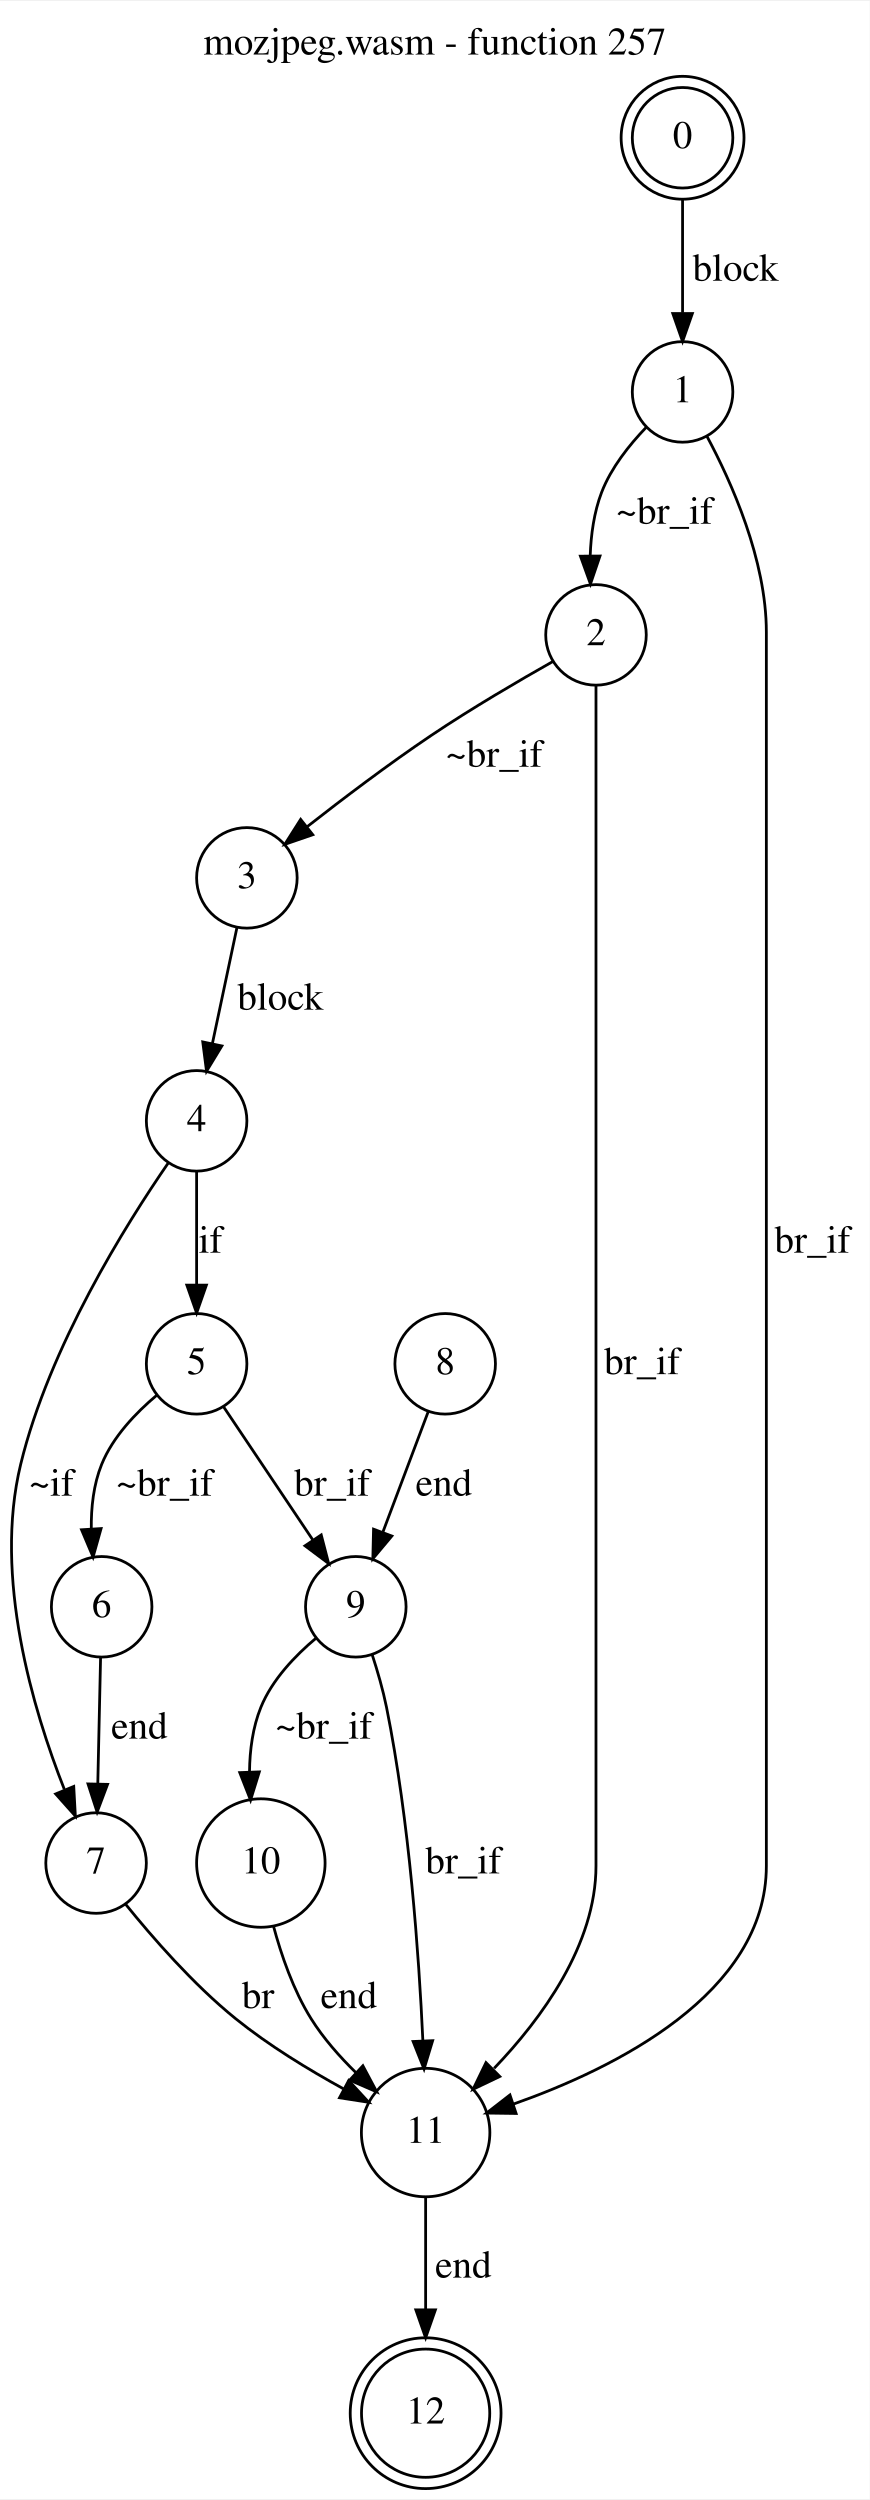
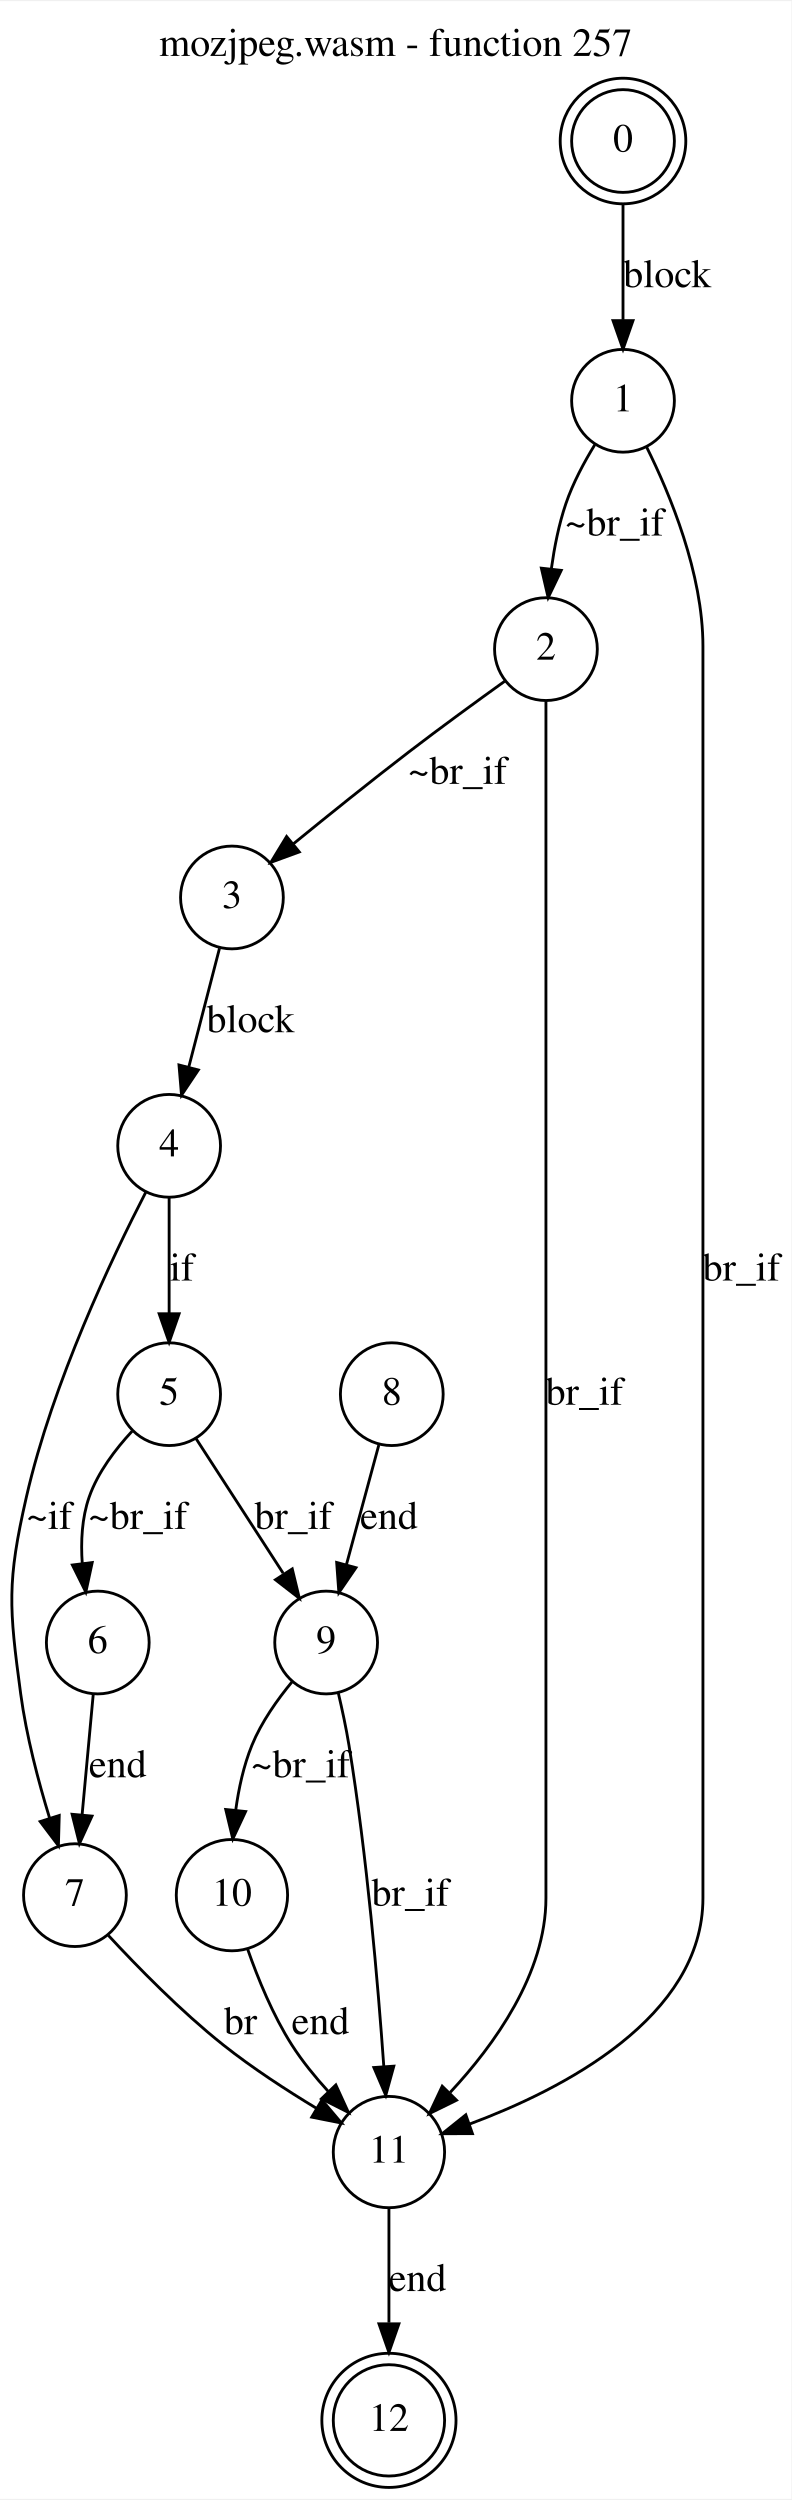
- <svg xmlns="http://www.w3.org/2000/svg" width="311pt" height="894pt" viewBox="0.00 0.00 311.40 894.49">
-   <g id="graph0" class="graph" transform="scale(1 1) rotate(0) translate(4 890.49)">
-     <polygon fill="white" stroke="transparent" points="-4,4 -4,-890.49 307.4,-890.49 307.4,4 -4,4" />
-     <text text-anchor="middle" x="151.7" y="-871.29" font-family="Times,serif" font-size="14.00">mozjpeg.wasm - function 257</text>
+ <svg xmlns="http://www.w3.org/2000/svg" width="277pt" height="875pt" viewBox="0.00 0.00 277.25 874.99">
+   <g id="graph0" class="graph" transform="scale(1 1) rotate(0) translate(4 870.99)">
+     <polygon fill="white" stroke="transparent" points="-4,4 -4,-870.99 273.25,-870.99 273.25,4 -4,4" />
+     <text text-anchor="middle" x="134.63" y="-851.79" font-family="Times,serif" font-size="14.00">mozjpeg.wasm - function 257</text>
    <g id="node1" class="node">
-       <ellipse fill="none" stroke="black" cx="240.4" cy="-841.49" rx="18" ry="18" />
-       <ellipse fill="none" stroke="black" cx="240.4" cy="-841.49" rx="22" ry="22" />
-       <text text-anchor="middle" x="240.4" y="-837.79" font-family="Times,serif" font-size="14.00">0</text>
+       <ellipse fill="none" stroke="black" cx="214.25" cy="-821.99" rx="18" ry="18" />
+       <ellipse fill="none" stroke="black" cx="214.25" cy="-821.99" rx="22" ry="22" />
+       <text text-anchor="middle" x="214.25" y="-818.29" font-family="Times,serif" font-size="14.00">0</text>
    </g>
    <g id="node3" class="node">
-       <ellipse fill="none" stroke="black" cx="240.4" cy="-750.49" rx="18" ry="18" />
-       <text text-anchor="middle" x="240.4" y="-746.79" font-family="Times,serif" font-size="14.00">1</text>
+       <ellipse fill="none" stroke="black" cx="214.25" cy="-730.99" rx="18" ry="18" />
+       <text text-anchor="middle" x="214.25" y="-727.29" font-family="Times,serif" font-size="14.00">1</text>
    </g>
    <g id="edge1" class="edge">
-       <path fill="none" stroke="black" d="M240.4,-819.4C240.4,-807.27 240.4,-791.9 240.4,-778.85" />
-       <polygon fill="black" stroke="black" points="243.9,-778.55 240.4,-768.55 236.9,-778.55 243.9,-778.55" />
-       <text text-anchor="middle" x="259.4" y="-790.29" font-family="Times,serif" font-size="14.00">block</text>
+       <path fill="none" stroke="black" d="M214.25,-799.9C214.25,-787.77 214.25,-772.4 214.25,-759.35" />
+       <polygon fill="black" stroke="black" points="217.75,-759.06 214.25,-749.06 210.75,-759.06 217.75,-759.06" />
+       <text text-anchor="middle" x="229.75" y="-770.79" font-family="Times,serif" font-size="14.00">block</text>
    </g>
    <g id="node2" class="node">
-       <ellipse fill="none" stroke="black" cx="148.4" cy="-26.75" rx="22.96" ry="22.96" />
-       <ellipse fill="none" stroke="black" cx="148.4" cy="-26.75" rx="27" ry="27" />
-       <text text-anchor="middle" x="148.4" y="-23.05" font-family="Times,serif" font-size="14.00">12</text>
+       <ellipse fill="none" stroke="black" cx="132.25" cy="-23.5" rx="19.5" ry="19.5" />
+       <ellipse fill="none" stroke="black" cx="132.25" cy="-23.5" rx="23.5" ry="23.5" />
+       <text text-anchor="middle" x="132.25" y="-19.8" font-family="Times,serif" font-size="14.00">12</text>
    </g>
    <g id="node4" class="node">
-       <ellipse fill="none" stroke="black" cx="209.4" cy="-663.49" rx="18" ry="18" />
-       <text text-anchor="middle" x="209.4" y="-659.79" font-family="Times,serif" font-size="14.00">2</text>
+       <ellipse fill="none" stroke="black" cx="187.25" cy="-643.99" rx="18" ry="18" />
+       <text text-anchor="middle" x="187.25" y="-640.29" font-family="Times,serif" font-size="14.00">2</text>
    </g>
    <g id="edge2" class="edge">
-       <path fill="none" stroke="black" d="M227.41,-737.84C221.37,-731.57 214.79,-723.33 211.4,-714.49 208.7,-707.43 207.6,-699.39 207.33,-691.86" />
-       <polygon fill="black" stroke="black" points="210.83,-691.73 207.42,-681.7 203.83,-691.67 210.83,-691.73" />
-       <text text-anchor="middle" x="233.9" y="-703.29" font-family="Times,serif" font-size="14.00">~br_if</text>
+       <path fill="none" stroke="black" d="M204.37,-715.59C200.63,-709.49 196.69,-702.14 194.25,-694.99 191.79,-687.77 190.19,-679.69 189.15,-672.16" />
+       <polygon fill="black" stroke="black" points="192.61,-671.58 188.03,-662.03 185.65,-672.35 192.61,-671.58" />
+       <text text-anchor="middle" x="211.25" y="-683.79" font-family="Times,serif" font-size="14.00">~br_if</text>
    </g>
    <g id="node5" class="node">
-       <ellipse fill="none" stroke="black" cx="148.4" cy="-127.24" rx="23" ry="23" />
-       <text text-anchor="middle" x="148.4" y="-123.54" font-family="Times,serif" font-size="14.00">11</text>
+       <ellipse fill="none" stroke="black" cx="132.25" cy="-117.49" rx="19.5" ry="19.5" />
+       <text text-anchor="middle" x="132.25" y="-113.79" font-family="Times,serif" font-size="14.00">11</text>
    </g>
    <g id="edge3" class="edge">
-       <path fill="none" stroke="black" d="M249.08,-734.69C257.94,-718.16 270.4,-690.31 270.4,-664.49 270.4,-664.49 270.4,-664.49 270.4,-222.74 270.4,-176.95 216.01,-150.18 179.86,-137.44" />
-       <polygon fill="black" stroke="black" points="180.8,-134.07 170.21,-134.22 178.59,-140.71 180.8,-134.07" />
-       <text text-anchor="middle" x="286.9" y="-442.29" font-family="Times,serif" font-size="14.00">br_if</text>
+       <path fill="none" stroke="black" d="M222.5,-714.82C230.76,-698.19 242.25,-670.47 242.25,-644.99 242.25,-644.99 242.25,-644.99 242.25,-206.49 242.25,-164.6 193.01,-139.38 160.42,-127.27" />
+       <polygon fill="black" stroke="black" points="161.5,-123.94 150.91,-123.92 159.18,-130.54 161.5,-123.94" />
+       <text text-anchor="middle" x="255.75" y="-422.79" font-family="Times,serif" font-size="14.00">br_if</text>
    </g>
    <g id="edge5" class="edge">
-       <path fill="none" stroke="black" d="M209.4,-645.23C209.4,-628.06 209.4,-600.95 209.4,-577.49 209.4,-577.49 209.4,-577.49 209.4,-222.74 209.4,-194.46 189.88,-167.94 172.92,-150.23" />
-       <polygon fill="black" stroke="black" points="174.95,-147.31 165.39,-142.74 170.01,-152.28 174.95,-147.31" />
-       <text text-anchor="middle" x="225.9" y="-398.79" font-family="Times,serif" font-size="14.00">br_if</text>
+       <path fill="none" stroke="black" d="M187.25,-625.73C187.25,-608.56 187.25,-581.45 187.25,-557.99 187.25,-557.99 187.25,-557.99 187.25,-206.49 187.25,-180.02 169.13,-154.94 153.69,-138.38" />
+       <polygon fill="black" stroke="black" points="155.92,-135.65 146.41,-130.97 150.92,-140.56 155.92,-135.65" />
+       <text text-anchor="middle" x="200.75" y="-379.29" font-family="Times,serif" font-size="14.00">br_if</text>
    </g>
    <g id="node6" class="node">
-       <ellipse fill="none" stroke="black" cx="84.4" cy="-576.49" rx="18" ry="18" />
-       <text text-anchor="middle" x="84.4" y="-572.79" font-family="Times,serif" font-size="14.00">3</text>
+       <ellipse fill="none" stroke="black" cx="77.25" cy="-556.99" rx="18" ry="18" />
+       <text text-anchor="middle" x="77.25" y="-553.29" font-family="Times,serif" font-size="14.00">3</text>
    </g>
    <g id="edge4" class="edge">
-       <path fill="none" stroke="black" d="M194.07,-654.03C181.99,-647.21 164.83,-637.19 150.4,-627.49 135.18,-617.26 118.74,-604.81 106.08,-594.89" />
-       <polygon fill="black" stroke="black" points="107.99,-591.94 97.97,-588.49 103.65,-597.43 107.99,-591.94" />
-       <text text-anchor="middle" x="172.9" y="-616.29" font-family="Times,serif" font-size="14.00">~br_if</text>
+       <path fill="none" stroke="black" d="M172.83,-632.76C163.23,-625.87 150.38,-616.53 139.25,-607.99 125.65,-597.56 110.69,-585.51 98.87,-575.86" />
+       <polygon fill="black" stroke="black" points="100.84,-572.94 90.89,-569.3 96.4,-578.35 100.84,-572.94" />
+       <text text-anchor="middle" x="156.25" y="-596.79" font-family="Times,serif" font-size="14.00">~br_if</text>
    </g>
    <g id="edge17" class="edge">
-       <path fill="none" stroke="black" d="M148.4,-104.38C148.4,-92.46 148.4,-77.4 148.4,-63.79" />
-       <polygon fill="black" stroke="black" points="151.9,-63.74 148.4,-53.74 144.9,-63.74 151.9,-63.74" />
-       <text text-anchor="middle" x="161.9" y="-75.3" font-family="Times,serif" font-size="14.00">end</text>
+       <path fill="none" stroke="black" d="M132.25,-97.88C132.25,-86.36 132.25,-71.24 132.25,-57.72" />
+       <polygon fill="black" stroke="black" points="135.75,-57.32 132.25,-47.32 128.75,-57.32 135.75,-57.32" />
+       <text text-anchor="middle" x="142.25" y="-68.8" font-family="Times,serif" font-size="14.00">end</text>
    </g>
    <g id="node7" class="node">
-       <ellipse fill="none" stroke="black" cx="66.4" cy="-489.49" rx="18" ry="18" />
-       <text text-anchor="middle" x="66.4" y="-485.79" font-family="Times,serif" font-size="14.00">4</text>
+       <ellipse fill="none" stroke="black" cx="55.25" cy="-469.99" rx="18" ry="18" />
+       <text text-anchor="middle" x="55.25" y="-466.29" font-family="Times,serif" font-size="14.00">4</text>
    </g>
    <g id="edge6" class="edge">
-       <path fill="none" stroke="black" d="M80.84,-558.69C78.33,-546.82 74.91,-530.66 72.02,-517.04" />
-       <polygon fill="black" stroke="black" points="75.44,-516.3 69.95,-507.25 68.6,-517.75 75.44,-516.3" />
-       <text text-anchor="middle" x="96.4" y="-529.29" font-family="Times,serif" font-size="14.00">block</text>
+       <path fill="none" stroke="black" d="M72.9,-539.2C69.83,-527.32 65.65,-511.16 62.12,-497.55" />
+       <polygon fill="black" stroke="black" points="65.48,-496.55 59.59,-487.75 58.7,-498.31 65.48,-496.55" />
+       <text text-anchor="middle" x="83.75" y="-509.79" font-family="Times,serif" font-size="14.00">block</text>
    </g>
    <g id="node8" class="node">
-       <ellipse fill="none" stroke="black" cx="66.4" cy="-402.49" rx="18" ry="18" />
-       <text text-anchor="middle" x="66.4" y="-398.79" font-family="Times,serif" font-size="14.00">5</text>
+       <ellipse fill="none" stroke="black" cx="55.25" cy="-382.99" rx="18" ry="18" />
+       <text text-anchor="middle" x="55.25" y="-379.29" font-family="Times,serif" font-size="14.00">5</text>
    </g>
    <g id="edge7" class="edge">
-       <path fill="none" stroke="black" d="M66.4,-471.29C66.4,-459.65 66.4,-444.04 66.4,-430.72" />
-       <polygon fill="black" stroke="black" points="69.9,-430.66 66.4,-420.66 62.9,-430.66 69.9,-430.66" />
-       <text text-anchor="middle" x="71.4" y="-442.29" font-family="Times,serif" font-size="14.00">if</text>
+       <path fill="none" stroke="black" d="M55.25,-451.79C55.25,-440.15 55.25,-424.54 55.25,-411.23" />
+       <polygon fill="black" stroke="black" points="58.75,-411.17 55.25,-401.17 51.75,-411.17 58.75,-411.17" />
+       <text text-anchor="middle" x="59.75" y="-422.79" font-family="Times,serif" font-size="14.00">if</text>
    </g>
    <g id="node9" class="node">
-       <ellipse fill="none" stroke="black" cx="30.4" cy="-223.74" rx="18" ry="18" />
-       <text text-anchor="middle" x="30.4" y="-220.04" font-family="Times,serif" font-size="14.00">7</text>
+       <ellipse fill="none" stroke="black" cx="22.25" cy="-207.49" rx="18" ry="18" />
+       <text text-anchor="middle" x="22.25" y="-203.79" font-family="Times,serif" font-size="14.00">7</text>
    </g>
    <g id="edge8" class="edge">
-       <path fill="none" stroke="black" d="M56.22,-474.37C41.16,-452.52 13.64,-408.65 3.4,-366.49 -6.4,-326.16 7.79,-278.67 19.02,-250.17" />
-       <polygon fill="black" stroke="black" points="22.4,-251.16 22.98,-240.58 15.93,-248.49 22.4,-251.16" />
-       <text text-anchor="middle" x="14.4" y="-355.29" font-family="Times,serif" font-size="14.00">~if</text>
+       <path fill="none" stroke="black" d="M47.07,-453.74C35.42,-431.15 14.43,-387.16 5.25,-346.99 -1.59,-317.08 -0.83,-308.4 3.25,-277.99 5.22,-263.32 9.43,-247.36 13.39,-234.43" />
+       <polygon fill="black" stroke="black" points="16.75,-235.4 16.46,-224.81 10.08,-233.27 16.75,-235.4" />
+       <text text-anchor="middle" x="13.25" y="-335.79" font-family="Times,serif" font-size="14.00">~if</text>
    </g>
    <g id="node10" class="node">
-       <ellipse fill="none" stroke="black" cx="32.4" cy="-315.49" rx="18" ry="18" />
-       <text text-anchor="middle" x="32.4" y="-311.79" font-family="Times,serif" font-size="14.00">6</text>
+       <ellipse fill="none" stroke="black" cx="30.25" cy="-295.99" rx="18" ry="18" />
+       <text text-anchor="middle" x="30.25" y="-292.29" font-family="Times,serif" font-size="14.00">6</text>
    </g>
    <g id="edge9" class="edge">
-       <path fill="none" stroke="black" d="M52.11,-391.23C44.71,-385.01 36.41,-376.38 32.4,-366.49 29.48,-359.3 28.6,-351.04 28.69,-343.32" />
-       <polygon fill="black" stroke="black" points="32.19,-343.5 29.32,-333.3 25.2,-343.07 32.19,-343.5" />
-       <text text-anchor="middle" x="54.9" y="-355.29" font-family="Times,serif" font-size="14.00">~br_if</text>
+       <path fill="none" stroke="black" d="M42.26,-370C36.48,-363.77 30.29,-355.65 27.25,-346.99 24.68,-339.66 24.27,-331.35 24.82,-323.64" />
+       <polygon fill="black" stroke="black" points="28.3,-324.01 26.07,-313.65 21.36,-323.14 28.3,-324.01" />
+       <text text-anchor="middle" x="44.25" y="-335.79" font-family="Times,serif" font-size="14.00">~br_if</text>
    </g>
    <g id="node11" class="node">
-       <ellipse fill="none" stroke="black" cx="123.4" cy="-315.49" rx="18" ry="18" />
-       <text text-anchor="middle" x="123.4" y="-311.79" font-family="Times,serif" font-size="14.00">9</text>
+       <ellipse fill="none" stroke="black" cx="110.25" cy="-295.99" rx="18" ry="18" />
+       <text text-anchor="middle" x="110.25" y="-292.29" font-family="Times,serif" font-size="14.00">9</text>
    </g>
    <g id="edge10" class="edge">
-       <path fill="none" stroke="black" d="M76.07,-387.07C84.83,-374 97.89,-354.53 108.07,-339.34" />
-       <polygon fill="black" stroke="black" points="111.02,-341.23 113.68,-330.98 105.21,-337.33 111.02,-341.23" />
-       <text text-anchor="middle" x="114.9" y="-355.29" font-family="Times,serif" font-size="14.00">br_if</text>
+       <path fill="none" stroke="black" d="M64.58,-367.57C72.96,-354.63 85.4,-335.39 95.19,-320.27" />
+       <polygon fill="black" stroke="black" points="98.38,-321.78 100.87,-311.48 92.5,-317.97 98.38,-321.78" />
+       <text text-anchor="middle" x="98.75" y="-335.79" font-family="Times,serif" font-size="14.00">br_if</text>
    </g>
    <g id="edge12" class="edge">
-       <path fill="none" stroke="black" d="M40.92,-209.06C50.41,-197.29 65.18,-180.29 80.4,-167.99 92.18,-158.47 106.5,-149.75 118.95,-142.91" />
-       <polygon fill="black" stroke="black" points="120.85,-145.86 128.03,-138.07 117.56,-139.69 120.85,-145.86" />
-       <text text-anchor="middle" x="88.4" y="-171.79" font-family="Times,serif" font-size="14.00">br</text>
+       <path fill="none" stroke="black" d="M33.94,-193.41C44.04,-182.49 59.32,-166.84 74.25,-154.99 84.41,-146.92 96.44,-139.11 106.9,-132.79" />
+       <polygon fill="black" stroke="black" points="108.77,-135.75 115.61,-127.66 105.21,-129.72 108.77,-135.75" />
+       <text text-anchor="middle" x="80.25" y="-158.79" font-family="Times,serif" font-size="14.00">br</text>
    </g>
    <g id="edge11" class="edge">
-       <path fill="none" stroke="black" d="M32.01,-297.18C31.73,-284.4 31.34,-266.73 31.01,-252.04" />
-       <polygon fill="black" stroke="black" points="34.51,-251.91 30.78,-241.99 27.51,-252.07 34.51,-251.91" />
-       <text text-anchor="middle" x="45.9" y="-268.29" font-family="Times,serif" font-size="14.00">end</text>
+       <path fill="none" stroke="black" d="M28.67,-277.9C27.55,-265.82 26.03,-249.37 24.75,-235.52" />
+       <polygon fill="black" stroke="black" points="28.23,-235.18 23.83,-225.55 21.26,-235.82 28.23,-235.18" />
+       <text text-anchor="middle" x="37.25" y="-248.79" font-family="Times,serif" font-size="14.00">end</text>
    </g>
    <g id="edge15" class="edge">
-       <path fill="none" stroke="black" d="M129.28,-298.29C131.19,-292.44 133.14,-285.73 134.4,-279.49 142.58,-238.79 146,-190.94 147.41,-160.14" />
-       <polygon fill="black" stroke="black" points="150.91,-160.13 147.83,-149.99 143.92,-159.84 150.91,-160.13" />
-       <text text-anchor="middle" x="161.9" y="-220.04" font-family="Times,serif" font-size="14.00">br_if</text>
+       <path fill="none" stroke="black" d="M114.51,-278.34C115.86,-272.56 117.27,-266.02 118.25,-259.99 124.56,-221.32 128.42,-176.21 130.45,-147.51" />
+       <polygon fill="black" stroke="black" points="133.96,-147.58 131.14,-137.36 126.97,-147.1 133.96,-147.58" />
+       <text text-anchor="middle" x="139.75" y="-203.79" font-family="Times,serif" font-size="14.00">br_if</text>
    </g>
    <g id="node13" class="node">
-       <ellipse fill="none" stroke="black" cx="89.4" cy="-223.74" rx="23" ry="23" />
-       <text text-anchor="middle" x="89.4" y="-220.04" font-family="Times,serif" font-size="14.00">10</text>
+       <ellipse fill="none" stroke="black" cx="77.25" cy="-207.49" rx="19.5" ry="19.5" />
+       <text text-anchor="middle" x="77.25" y="-203.79" font-family="Times,serif" font-size="14.00">10</text>
    </g>
    <g id="edge14" class="edge">
-       <path fill="none" stroke="black" d="M109.11,-304.23C101.71,-298.01 93.41,-289.38 89.4,-279.49 86.5,-272.34 85.44,-264.23 85.34,-256.48" />
-       <polygon fill="black" stroke="black" points="88.85,-256.38 85.72,-246.26 81.85,-256.12 88.85,-256.38" />
-       <text text-anchor="middle" x="111.9" y="-268.29" font-family="Times,serif" font-size="14.00">~br_if</text>
+       <path fill="none" stroke="black" d="M98.4,-282.33C93.21,-276.07 87.56,-268.12 84.25,-259.99 81.35,-252.87 79.6,-244.78 78.56,-237.15" />
+       <polygon fill="black" stroke="black" points="82.04,-236.78 77.55,-227.18 75.08,-237.49 82.04,-236.78" />
+       <text text-anchor="middle" x="101.25" y="-248.79" font-family="Times,serif" font-size="14.00">~br_if</text>
    </g>
    <g id="node12" class="node">
-       <ellipse fill="none" stroke="black" cx="155.4" cy="-402.49" rx="18" ry="18" />
-       <text text-anchor="middle" x="155.4" y="-398.79" font-family="Times,serif" font-size="14.00">8</text>
+       <ellipse fill="none" stroke="black" cx="133.25" cy="-382.99" rx="18" ry="18" />
+       <text text-anchor="middle" x="133.25" y="-379.29" font-family="Times,serif" font-size="14.00">8</text>
    </g>
    <g id="edge13" class="edge">
-       <path fill="none" stroke="black" d="M149.38,-385.5C144.81,-373.35 138.42,-356.38 133.12,-342.31" />
-       <polygon fill="black" stroke="black" points="136.3,-340.82 129.5,-332.69 129.75,-343.28 136.3,-340.82" />
-       <text text-anchor="middle" x="154.9" y="-355.29" font-family="Times,serif" font-size="14.00">end</text>
+       <path fill="none" stroke="black" d="M128.71,-365.2C125.47,-353.24 121.06,-336.95 117.36,-323.28" />
+       <polygon fill="black" stroke="black" points="120.7,-322.2 114.71,-313.46 113.94,-324.03 120.7,-322.2" />
+       <text text-anchor="middle" x="132.25" y="-335.79" font-family="Times,serif" font-size="14.00">end</text>
    </g>
    <g id="edge16" class="edge">
-       <path fill="none" stroke="black" d="M93.85,-201.42C96.68,-190.83 101.03,-178.17 107.4,-167.99 111.76,-161.02 117.61,-154.39 123.51,-148.62" />
-       <polygon fill="black" stroke="black" points="125.93,-151.15 130.91,-141.8 121.19,-146 125.93,-151.15" />
-       <text text-anchor="middle" x="120.9" y="-171.79" font-family="Times,serif" font-size="14.00">end</text>
+       <path fill="none" stroke="black" d="M82.76,-188.55C86.35,-178.28 91.6,-165.41 98.25,-154.99 101.86,-149.34 106.4,-143.77 110.97,-138.75" />
+       <polygon fill="black" stroke="black" points="113.65,-141.01 118.06,-131.37 108.61,-136.16 113.65,-141.01" />
+       <text text-anchor="middle" x="108.25" y="-158.79" font-family="Times,serif" font-size="14.00">end</text>
    </g>
  </g>
</svg>
